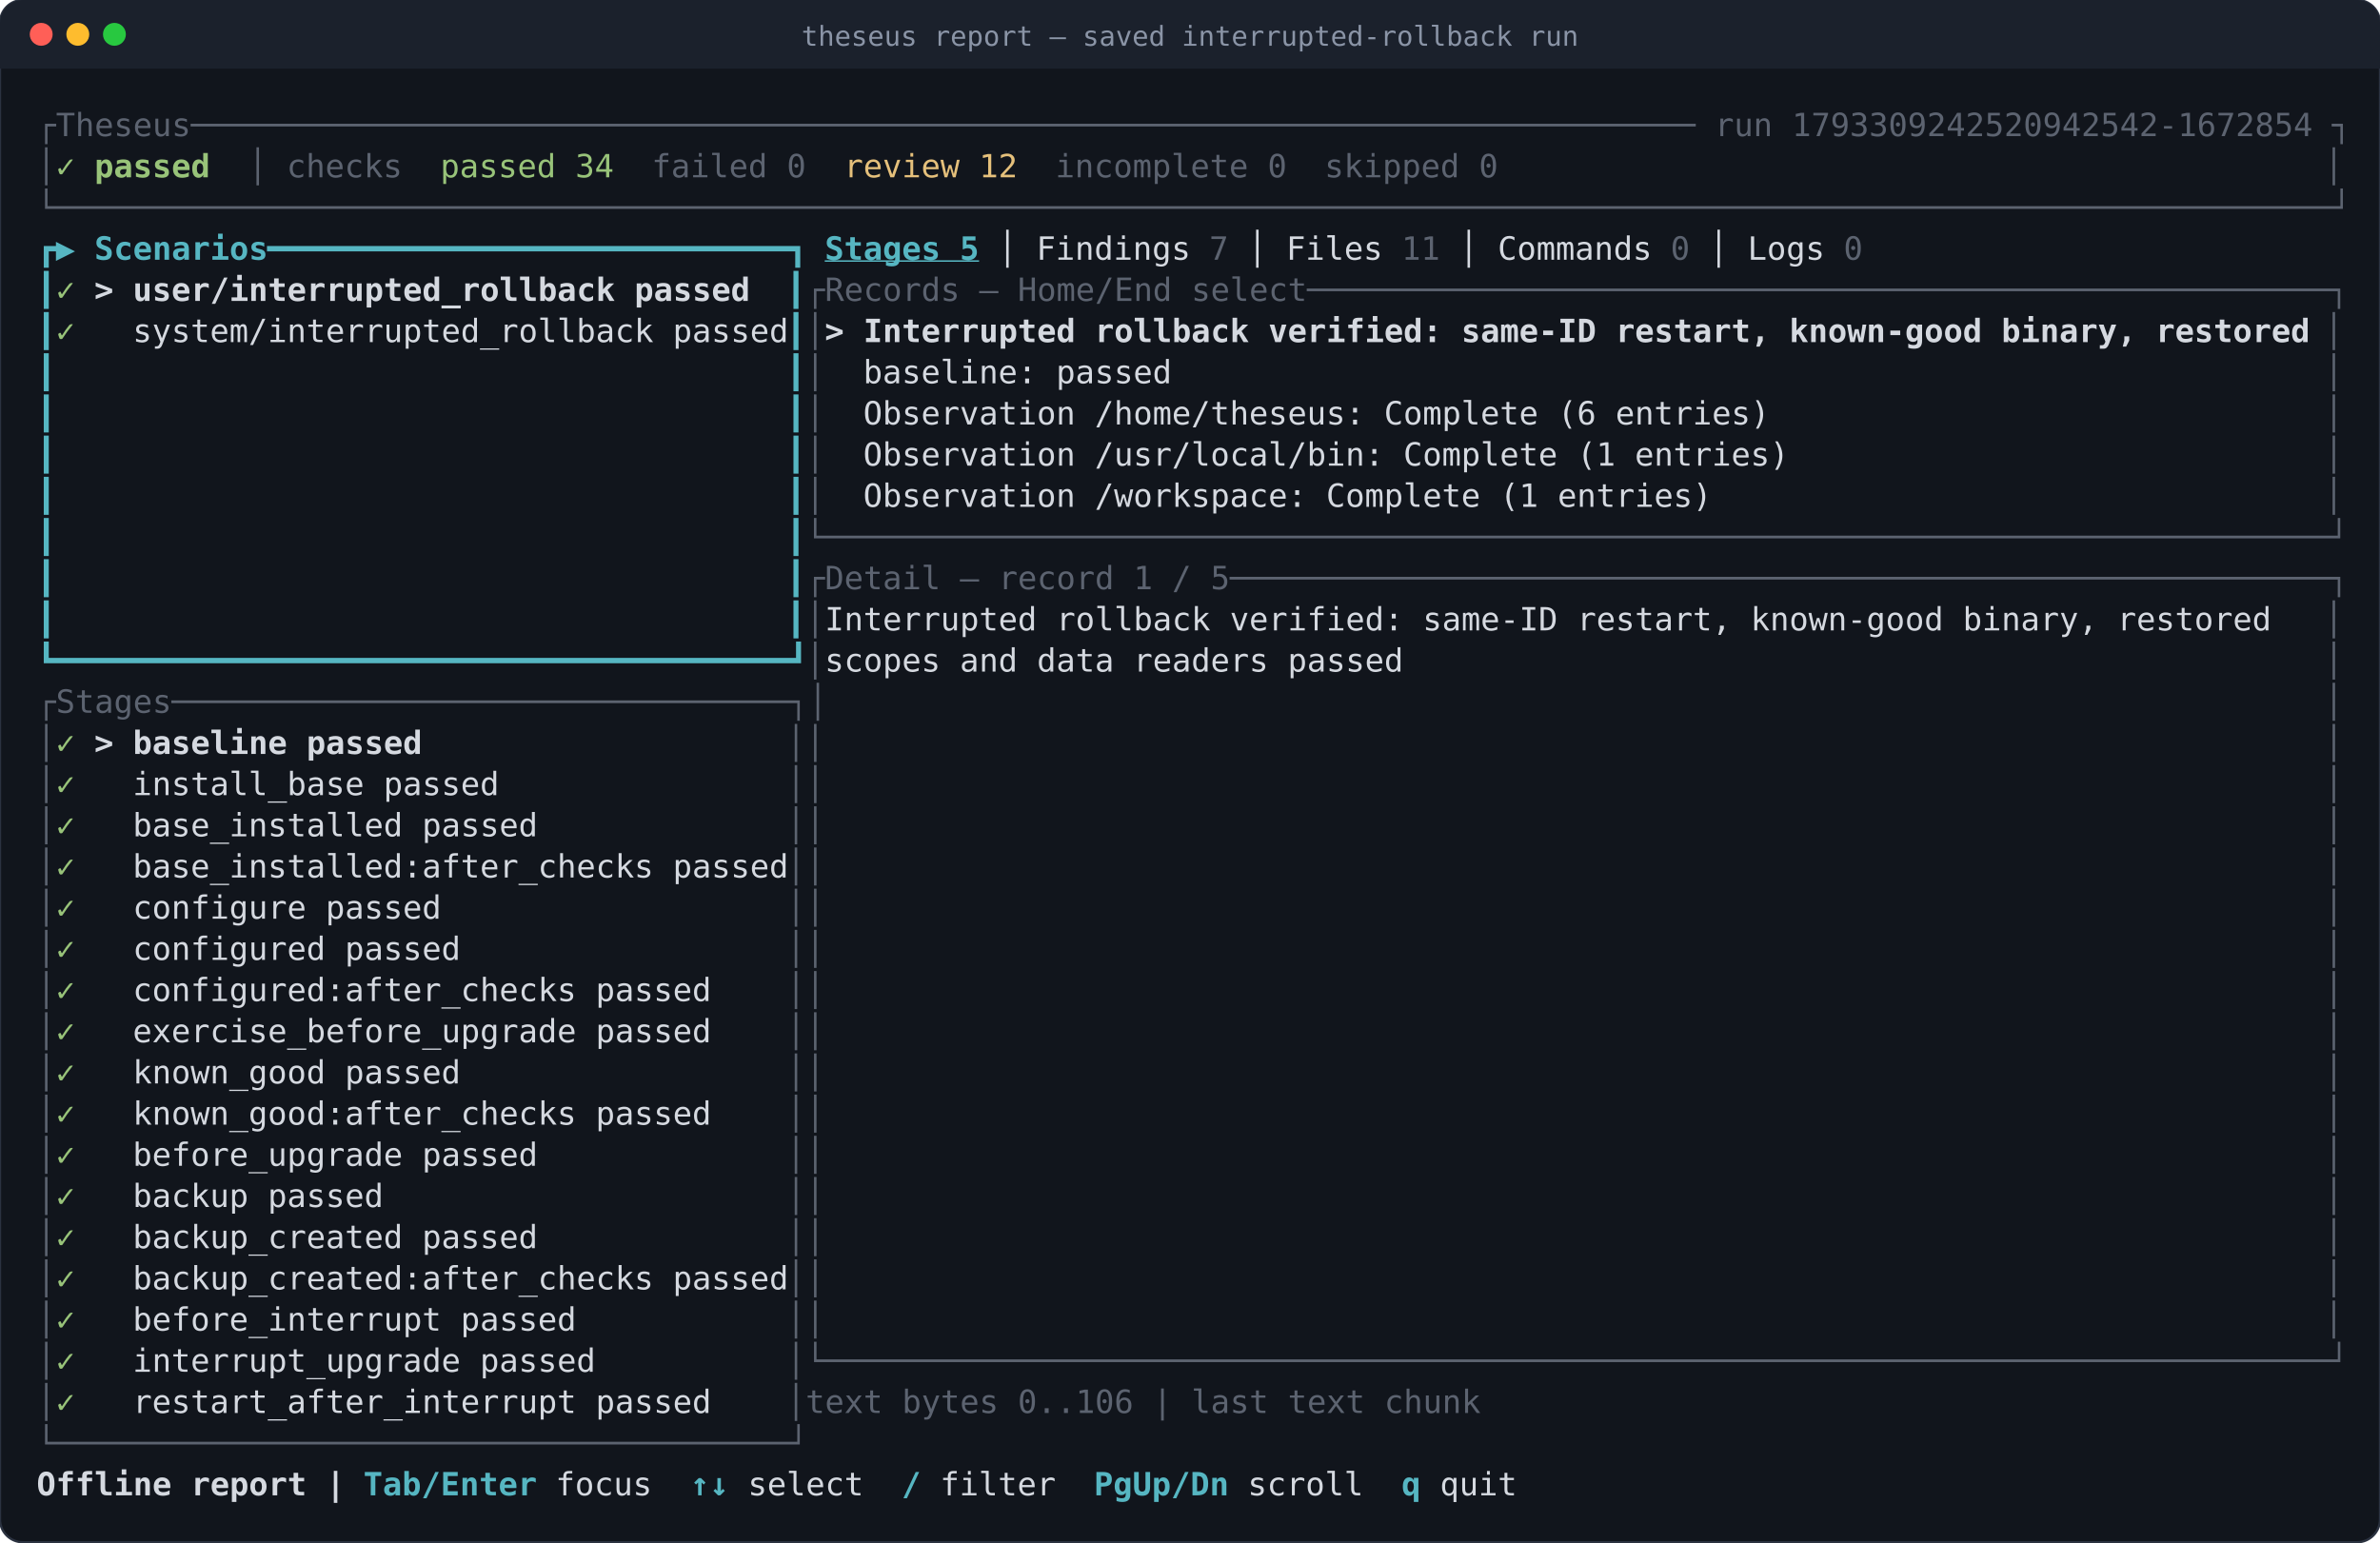
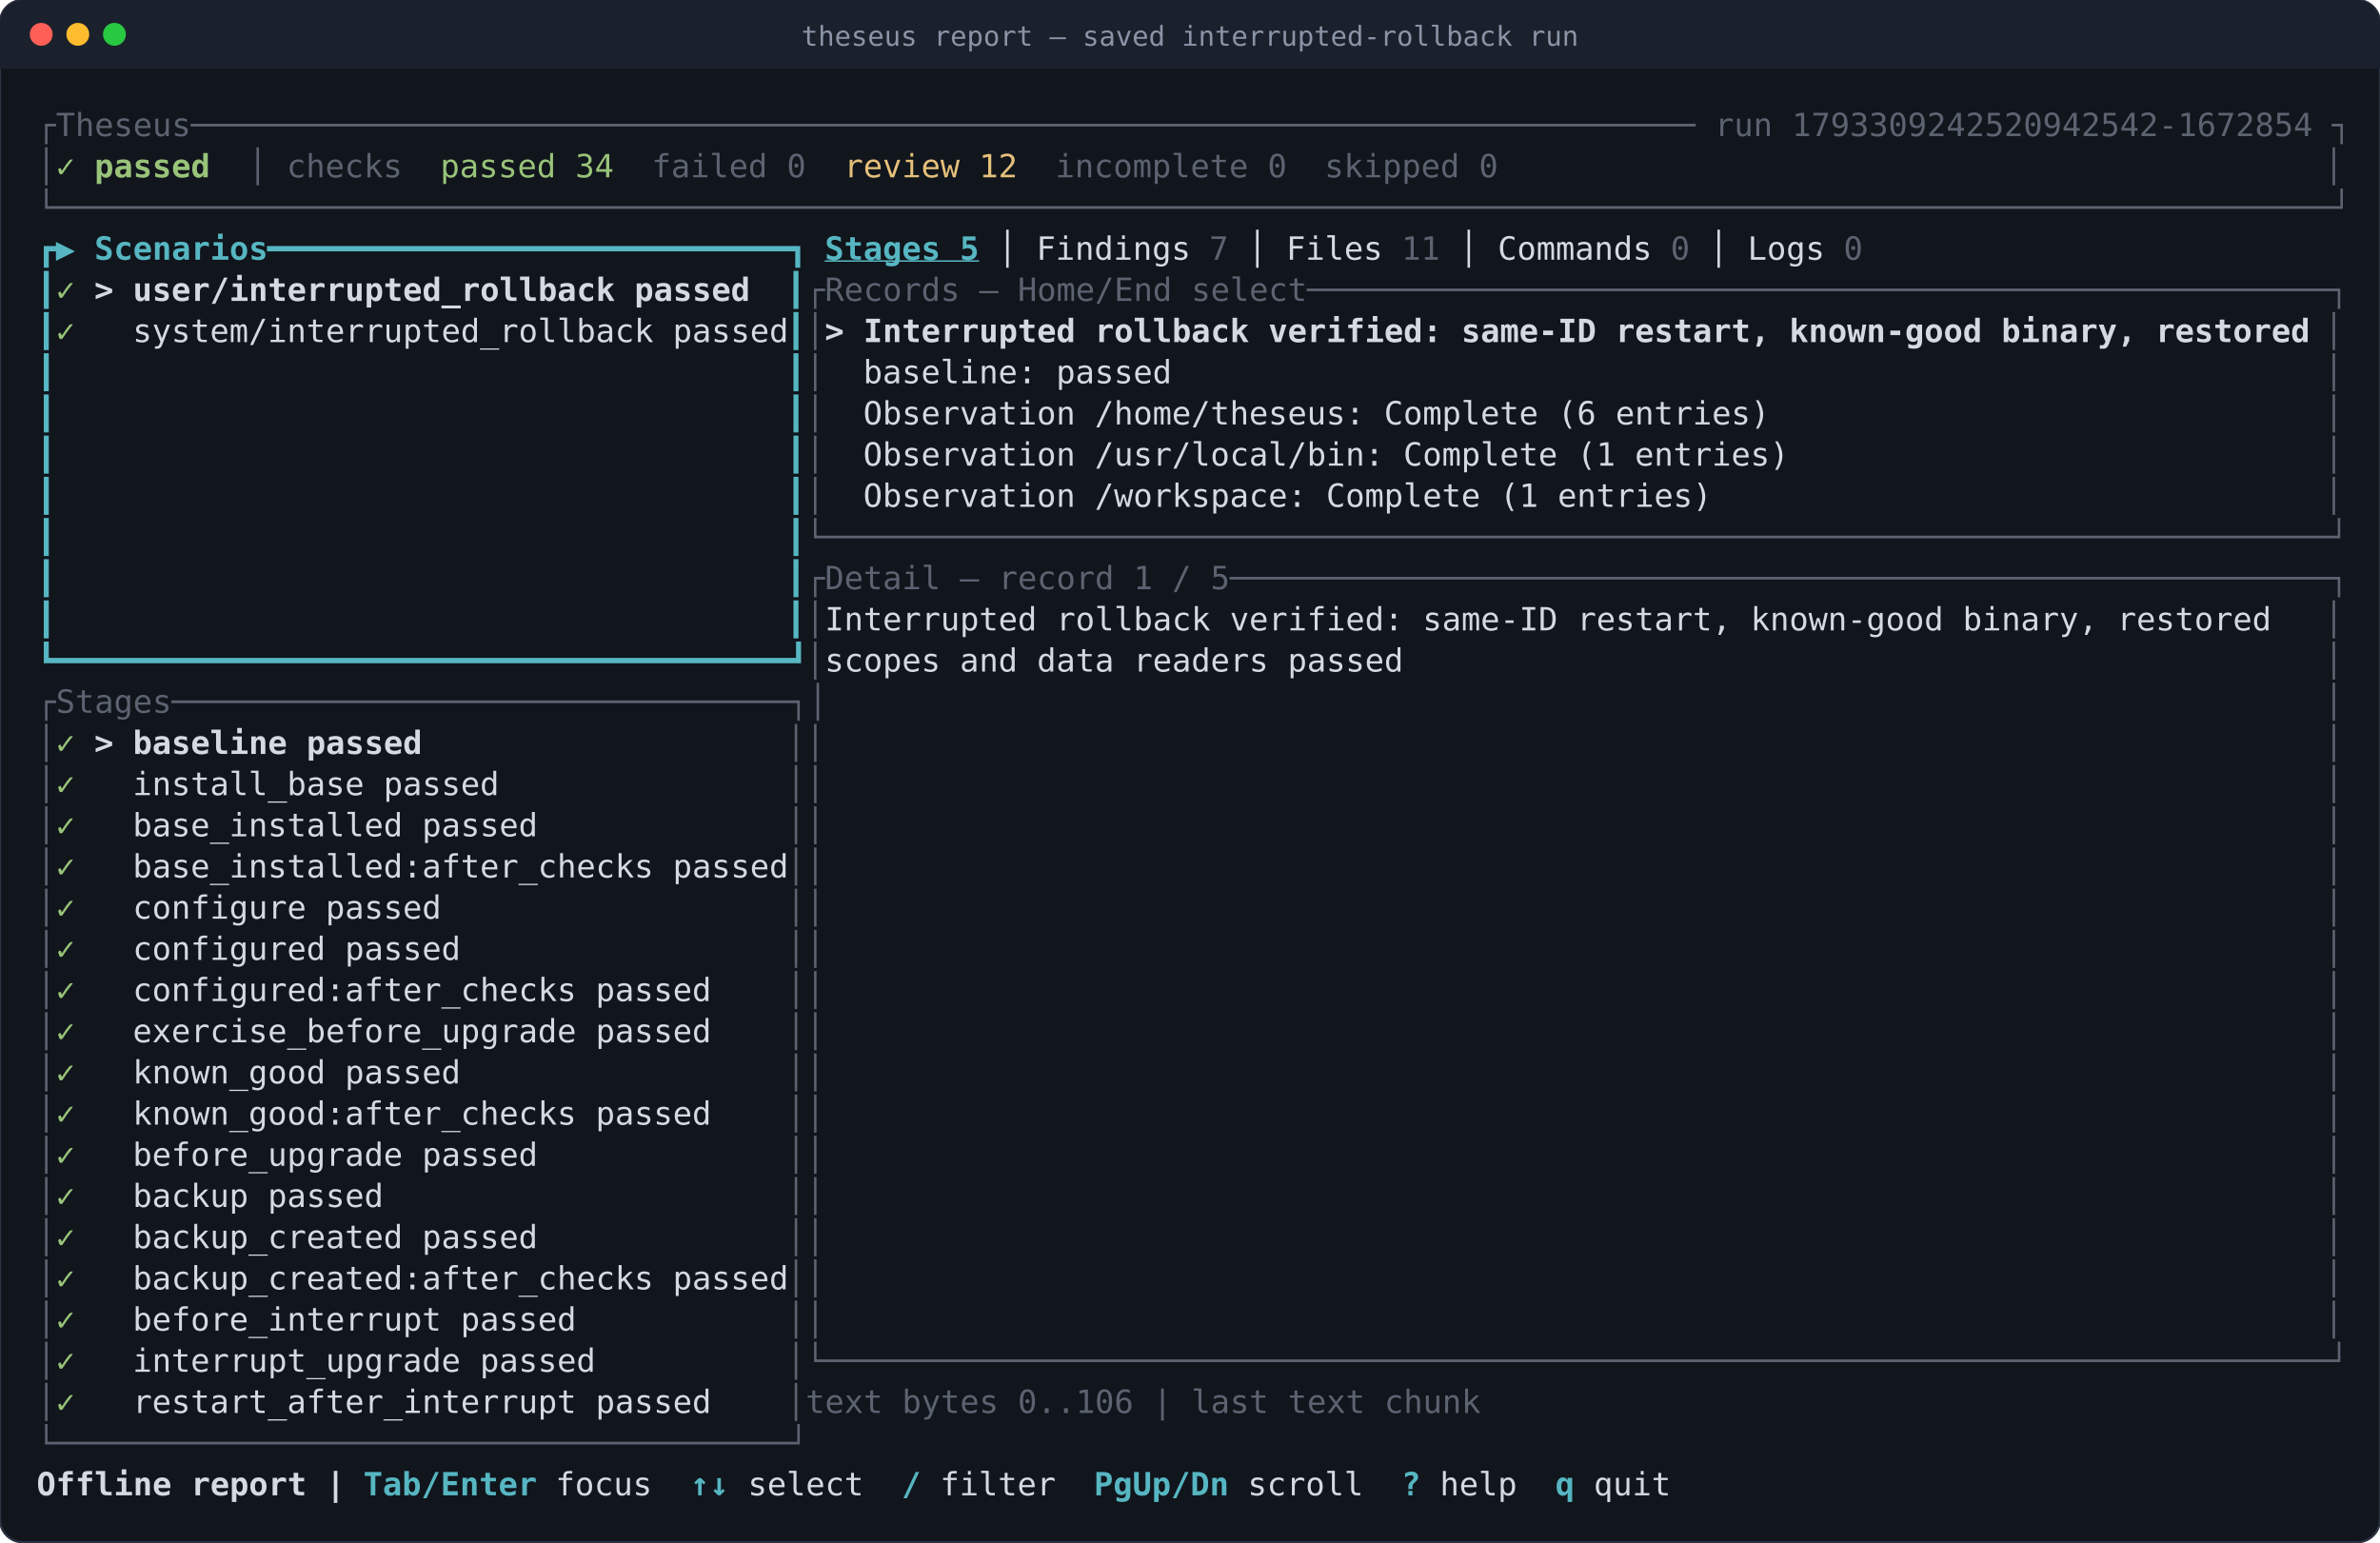
<svg xmlns="http://www.w3.org/2000/svg" width="1040" height="674" viewBox="0 0 1040 674" role="img" aria-label="theseus report — saved interrupted-rollback run">
  <style>text{font-family:ui-monospace, 'SFMono-Regular', 'DejaVu Sans Mono', Menlo, Consolas, 'Liberation Mono', monospace;font-size:14px;white-space:pre}.c0{fill:#5c6370}.c1{fill:#98c379;font-weight:bold}.c2{fill:#98c379}.c3{fill:#e5c07b}.c4{fill:#56b6c2}.c5{fill:#56b6c2;font-weight:bold}.c6{fill:#56b6c2;font-weight:bold;text-decoration:underline}.c7{fill:#d5d9e0}.c8{fill:#d5d9e0;font-weight:bold}</style>
  <rect width="1040" height="674" rx="10" fill="#11151c" stroke="#2b3240" />
  <path d="M0 10a10 10 0 0 1 10-10h1020a10 10 0 0 1 10 10v20H0z" fill="#1b212c" />
  <circle cx="18" cy="15" r="5" fill="#ff5f57" />
  <circle cx="34" cy="15" r="5" fill="#febc2e" />
  <circle cx="50" cy="15" r="5" fill="#28c840" />
  <text x="520" y="20" text-anchor="middle" style="font-size:12px;fill:#8a94a6">theseus report — saved interrupted-rollback run</text>
  <text y="59.5">
    <tspan x="16" textLength="1008" class="c0">┌Theseus────────────────────────────────────────────────────────────────────────────── run 1793309242520942542-1672854 ┐</tspan>
  </text>
  <text y="77.5">
    <tspan x="16" textLength="8.4" class="c0">│</tspan>
    <tspan x="24.4" textLength="67.2" class="c1">✓ passed</tspan>
    <tspan x="108.4" textLength="67.2" class="c0">│ checks</tspan>
    <tspan x="192.4" textLength="75.6" class="c2">passed 34</tspan>
    <tspan x="284.8" textLength="67.2" class="c0">failed 0</tspan>
    <tspan x="368.8" textLength="75.6" class="c3">review 12</tspan>
    <tspan x="461.2" textLength="100.8" class="c0">incomplete 0</tspan>
    <tspan x="578.8" textLength="75.6" class="c0">skipped 0</tspan>
    <tspan x="1015.6" textLength="8.4" class="c0">│</tspan>
  </text>
  <text y="95.5">
    <tspan x="16" textLength="1008" class="c0">└──────────────────────────────────────────────────────────────────────────────────────────────────────────────────────┘</tspan>
  </text>
  <text y="113.5">
    <tspan x="16" textLength="8.4" class="c4">┏</tspan>
    <tspan x="24.4" textLength="92.4" class="c5">▶ Scenarios</tspan>
    <tspan x="116.8" textLength="235.2" class="c4">━━━━━━━━━━━━━━━━━━━━━━━━━━━┓</tspan>
    <tspan x="360.4" textLength="67.2" class="c6">Stages 5</tspan>
    <tspan x="436" textLength="84" class="c7">│ Findings</tspan>
    <tspan x="528.4" textLength="8.4" class="c0">7</tspan>
    <tspan x="545.2" textLength="58.8" class="c7">│ Files</tspan>
    <tspan x="612.4" textLength="16.8" class="c0">11</tspan>
    <tspan x="637.6" textLength="84" class="c7">│ Commands</tspan>
    <tspan x="730" textLength="8.4" class="c0">0</tspan>
    <tspan x="746.8" textLength="50.4" class="c7">│ Logs</tspan>
    <tspan x="805.6" textLength="8.4" class="c0">0</tspan>
  </text>
  <text y="131.5">
    <tspan x="16" textLength="8.4" class="c4">┃</tspan>
    <tspan x="24.4" textLength="8.4" class="c2">✓</tspan>
    <tspan x="41.2" textLength="285.6" class="c8">&gt; user/interrupted_rollback passed</tspan>
    <tspan x="343.6" textLength="8.4" class="c4">┃</tspan>
    <tspan x="352" textLength="672" class="c0">┌Records — Home/End select─────────────────────────────────────────────────────┐</tspan>
  </text>
  <text y="149.5">
    <tspan x="16" textLength="8.4" class="c4">┃</tspan>
    <tspan x="24.4" textLength="8.4" class="c2">✓</tspan>
    <tspan x="58" textLength="285.6" class="c7">system/interrupted_rollback passed</tspan>
    <tspan x="343.6" textLength="8.4" class="c4">┃</tspan>
    <tspan x="352" textLength="8.4" class="c0">│</tspan>
    <tspan x="360.4" textLength="646.8" class="c8">&gt; Interrupted rollback verified: same-ID restart, known-good binary, restored</tspan>
    <tspan x="1015.6" textLength="8.4" class="c0">│</tspan>
  </text>
  <text y="167.5">
    <tspan x="16" textLength="8.4" class="c4">┃</tspan>
    <tspan x="343.6" textLength="8.4" class="c4">┃</tspan>
    <tspan x="352" textLength="8.4" class="c0">│</tspan>
    <tspan x="377.2" textLength="134.4" class="c7">baseline: passed</tspan>
    <tspan x="1015.6" textLength="8.4" class="c0">│</tspan>
  </text>
  <text y="185.5">
    <tspan x="16" textLength="8.4" class="c4">┃</tspan>
    <tspan x="343.6" textLength="8.4" class="c4">┃</tspan>
    <tspan x="352" textLength="8.4" class="c0">│</tspan>
    <tspan x="377.2" textLength="394.8" class="c7">Observation /home/theseus: Complete (6 entries)</tspan>
    <tspan x="1015.6" textLength="8.4" class="c0">│</tspan>
  </text>
  <text y="203.5">
    <tspan x="16" textLength="8.4" class="c4">┃</tspan>
    <tspan x="343.6" textLength="8.4" class="c4">┃</tspan>
    <tspan x="352" textLength="8.4" class="c0">│</tspan>
    <tspan x="377.2" textLength="403.2" class="c7">Observation /usr/local/bin: Complete (1 entries)</tspan>
    <tspan x="1015.6" textLength="8.4" class="c0">│</tspan>
  </text>
  <text y="221.5">
    <tspan x="16" textLength="8.4" class="c4">┃</tspan>
    <tspan x="343.6" textLength="8.4" class="c4">┃</tspan>
    <tspan x="352" textLength="8.4" class="c0">│</tspan>
    <tspan x="377.2" textLength="369.6" class="c7">Observation /workspace: Complete (1 entries)</tspan>
    <tspan x="1015.6" textLength="8.4" class="c0">│</tspan>
  </text>
  <text y="239.5">
    <tspan x="16" textLength="8.4" class="c4">┃</tspan>
    <tspan x="343.6" textLength="8.4" class="c4">┃</tspan>
    <tspan x="352" textLength="672" class="c0">└──────────────────────────────────────────────────────────────────────────────┘</tspan>
  </text>
  <text y="257.5">
    <tspan x="16" textLength="8.4" class="c4">┃</tspan>
    <tspan x="343.6" textLength="8.4" class="c4">┃</tspan>
    <tspan x="352" textLength="672" class="c0">┌Detail — record 1 / 5─────────────────────────────────────────────────────────┐</tspan>
  </text>
  <text y="275.5">
    <tspan x="16" textLength="8.4" class="c4">┃</tspan>
    <tspan x="343.6" textLength="8.4" class="c4">┃</tspan>
    <tspan x="352" textLength="8.4" class="c0">│</tspan>
    <tspan x="360.4" textLength="630" class="c7">Interrupted rollback verified: same-ID restart, known-good binary, restored</tspan>
    <tspan x="1015.6" textLength="8.4" class="c0">│</tspan>
  </text>
  <text y="293.5">
    <tspan x="16" textLength="336" class="c4">┗━━━━━━━━━━━━━━━━━━━━━━━━━━━━━━━━━━━━━━┛</tspan>
    <tspan x="352" textLength="8.4" class="c0">│</tspan>
    <tspan x="360.4" textLength="252" class="c7">scopes and data readers passed</tspan>
    <tspan x="1015.6" textLength="8.4" class="c0">│</tspan>
  </text>
  <text y="311.5">
    <tspan x="16" textLength="344.4" class="c0">┌Stages────────────────────────────────┐│</tspan>
    <tspan x="1015.6" textLength="8.4" class="c0">│</tspan>
  </text>
  <text y="329.5">
    <tspan x="16" textLength="8.4" class="c0">│</tspan>
    <tspan x="24.4" textLength="8.4" class="c2">✓</tspan>
    <tspan x="41.2" textLength="142.8" class="c8">&gt; baseline passed</tspan>
    <tspan x="343.6" textLength="16.8" class="c0">││</tspan>
    <tspan x="1015.6" textLength="8.4" class="c0">│</tspan>
  </text>
  <text y="347.5">
    <tspan x="16" textLength="8.4" class="c0">│</tspan>
    <tspan x="24.4" textLength="8.4" class="c2">✓</tspan>
    <tspan x="58" textLength="159.6" class="c7">install_base passed</tspan>
    <tspan x="343.6" textLength="16.8" class="c0">││</tspan>
    <tspan x="1015.6" textLength="8.4" class="c0">│</tspan>
  </text>
  <text y="365.5">
    <tspan x="16" textLength="8.4" class="c0">│</tspan>
    <tspan x="24.4" textLength="8.4" class="c2">✓</tspan>
    <tspan x="58" textLength="176.4" class="c7">base_installed passed</tspan>
    <tspan x="343.6" textLength="16.8" class="c0">││</tspan>
    <tspan x="1015.6" textLength="8.4" class="c0">│</tspan>
  </text>
  <text y="383.5">
    <tspan x="16" textLength="8.4" class="c0">│</tspan>
    <tspan x="24.4" textLength="8.4" class="c2">✓</tspan>
    <tspan x="58" textLength="285.6" class="c7">base_installed:after_checks passed</tspan>
    <tspan x="343.6" textLength="16.8" class="c0">││</tspan>
    <tspan x="1015.6" textLength="8.4" class="c0">│</tspan>
  </text>
  <text y="401.5">
    <tspan x="16" textLength="8.4" class="c0">│</tspan>
    <tspan x="24.4" textLength="8.4" class="c2">✓</tspan>
    <tspan x="58" textLength="134.4" class="c7">configure passed</tspan>
    <tspan x="343.6" textLength="16.8" class="c0">││</tspan>
    <tspan x="1015.6" textLength="8.4" class="c0">│</tspan>
  </text>
  <text y="419.5">
    <tspan x="16" textLength="8.4" class="c0">│</tspan>
    <tspan x="24.4" textLength="8.4" class="c2">✓</tspan>
    <tspan x="58" textLength="142.8" class="c7">configured passed</tspan>
    <tspan x="343.6" textLength="16.8" class="c0">││</tspan>
    <tspan x="1015.6" textLength="8.4" class="c0">│</tspan>
  </text>
  <text y="437.5">
    <tspan x="16" textLength="8.4" class="c0">│</tspan>
    <tspan x="24.4" textLength="8.4" class="c2">✓</tspan>
    <tspan x="58" textLength="252" class="c7">configured:after_checks passed</tspan>
    <tspan x="343.6" textLength="16.8" class="c0">││</tspan>
    <tspan x="1015.6" textLength="8.4" class="c0">│</tspan>
  </text>
  <text y="455.5">
    <tspan x="16" textLength="8.4" class="c0">│</tspan>
    <tspan x="24.4" textLength="8.4" class="c2">✓</tspan>
    <tspan x="58" textLength="252" class="c7">exercise_before_upgrade passed</tspan>
    <tspan x="343.6" textLength="16.8" class="c0">││</tspan>
    <tspan x="1015.6" textLength="8.4" class="c0">│</tspan>
  </text>
  <text y="473.5">
    <tspan x="16" textLength="8.4" class="c0">│</tspan>
    <tspan x="24.4" textLength="8.4" class="c2">✓</tspan>
    <tspan x="58" textLength="142.8" class="c7">known_good passed</tspan>
    <tspan x="343.6" textLength="16.8" class="c0">││</tspan>
    <tspan x="1015.6" textLength="8.4" class="c0">│</tspan>
  </text>
  <text y="491.5">
    <tspan x="16" textLength="8.4" class="c0">│</tspan>
    <tspan x="24.4" textLength="8.4" class="c2">✓</tspan>
    <tspan x="58" textLength="252" class="c7">known_good:after_checks passed</tspan>
    <tspan x="343.6" textLength="16.8" class="c0">││</tspan>
    <tspan x="1015.6" textLength="8.4" class="c0">│</tspan>
  </text>
  <text y="509.5">
    <tspan x="16" textLength="8.4" class="c0">│</tspan>
    <tspan x="24.4" textLength="8.4" class="c2">✓</tspan>
    <tspan x="58" textLength="176.4" class="c7">before_upgrade passed</tspan>
    <tspan x="343.6" textLength="16.8" class="c0">││</tspan>
    <tspan x="1015.6" textLength="8.4" class="c0">│</tspan>
  </text>
  <text y="527.5">
    <tspan x="16" textLength="8.4" class="c0">│</tspan>
    <tspan x="24.4" textLength="8.4" class="c2">✓</tspan>
    <tspan x="58" textLength="109.2" class="c7">backup passed</tspan>
    <tspan x="343.6" textLength="16.8" class="c0">││</tspan>
    <tspan x="1015.6" textLength="8.4" class="c0">│</tspan>
  </text>
  <text y="545.5">
    <tspan x="16" textLength="8.4" class="c0">│</tspan>
    <tspan x="24.4" textLength="8.4" class="c2">✓</tspan>
    <tspan x="58" textLength="176.4" class="c7">backup_created passed</tspan>
    <tspan x="343.6" textLength="16.8" class="c0">││</tspan>
    <tspan x="1015.6" textLength="8.4" class="c0">│</tspan>
  </text>
  <text y="563.5">
    <tspan x="16" textLength="8.4" class="c0">│</tspan>
    <tspan x="24.4" textLength="8.4" class="c2">✓</tspan>
    <tspan x="58" textLength="285.6" class="c7">backup_created:after_checks passed</tspan>
    <tspan x="343.6" textLength="16.8" class="c0">││</tspan>
    <tspan x="1015.6" textLength="8.4" class="c0">│</tspan>
  </text>
  <text y="581.5">
    <tspan x="16" textLength="8.4" class="c0">│</tspan>
    <tspan x="24.4" textLength="8.4" class="c2">✓</tspan>
    <tspan x="58" textLength="193.2" class="c7">before_interrupt passed</tspan>
    <tspan x="343.6" textLength="16.8" class="c0">││</tspan>
    <tspan x="1015.6" textLength="8.4" class="c0">│</tspan>
  </text>
  <text y="599.5">
    <tspan x="16" textLength="8.4" class="c0">│</tspan>
    <tspan x="24.4" textLength="8.4" class="c2">✓</tspan>
    <tspan x="58" textLength="201.6" class="c7">interrupt_upgrade passed</tspan>
    <tspan x="343.6" textLength="680.4" class="c0">│└──────────────────────────────────────────────────────────────────────────────┘</tspan>
  </text>
  <text y="617.5">
    <tspan x="16" textLength="8.4" class="c0">│</tspan>
    <tspan x="24.4" textLength="8.4" class="c2">✓</tspan>
    <tspan x="58" textLength="252" class="c7">restart_after_interrupt passed</tspan>
    <tspan x="343.6" textLength="302.4" class="c0">│text bytes 0..106 | last text chunk</tspan>
  </text>
  <text y="635.5">
    <tspan x="16" textLength="336" class="c0">└──────────────────────────────────────┘</tspan>
  </text>
  <text y="653.5">
    <tspan x="16" textLength="134.4" class="c8">Offline report |</tspan>
    <tspan x="158.8" textLength="75.6" class="c5">Tab/Enter</tspan>
    <tspan x="242.8" textLength="42" class="c7">focus</tspan>
    <tspan x="301.6" textLength="16.8" class="c5">↑↓</tspan>
    <tspan x="326.8" textLength="50.4" class="c7">select</tspan>
    <tspan x="394" textLength="8.4" class="c5">/</tspan>
    <tspan x="410.8" textLength="50.4" class="c7">filter</tspan>
    <tspan x="478" textLength="58.8" class="c5">PgUp/Dn</tspan>
    <tspan x="545.2" textLength="50.4" class="c7">scroll</tspan>
-     <tspan x="612.4" textLength="8.4" class="c5">q</tspan>
-     <tspan x="629.2" textLength="33.6" class="c7">quit</tspan>
+     <tspan x="612.4" textLength="8.4" class="c5">?</tspan>
+     <tspan x="629.2" textLength="33.6" class="c7">help</tspan>
+     <tspan x="679.6" textLength="8.4" class="c5">q</tspan>
+     <tspan x="696.4" textLength="33.6" class="c7">quit</tspan>
  </text>
</svg>
